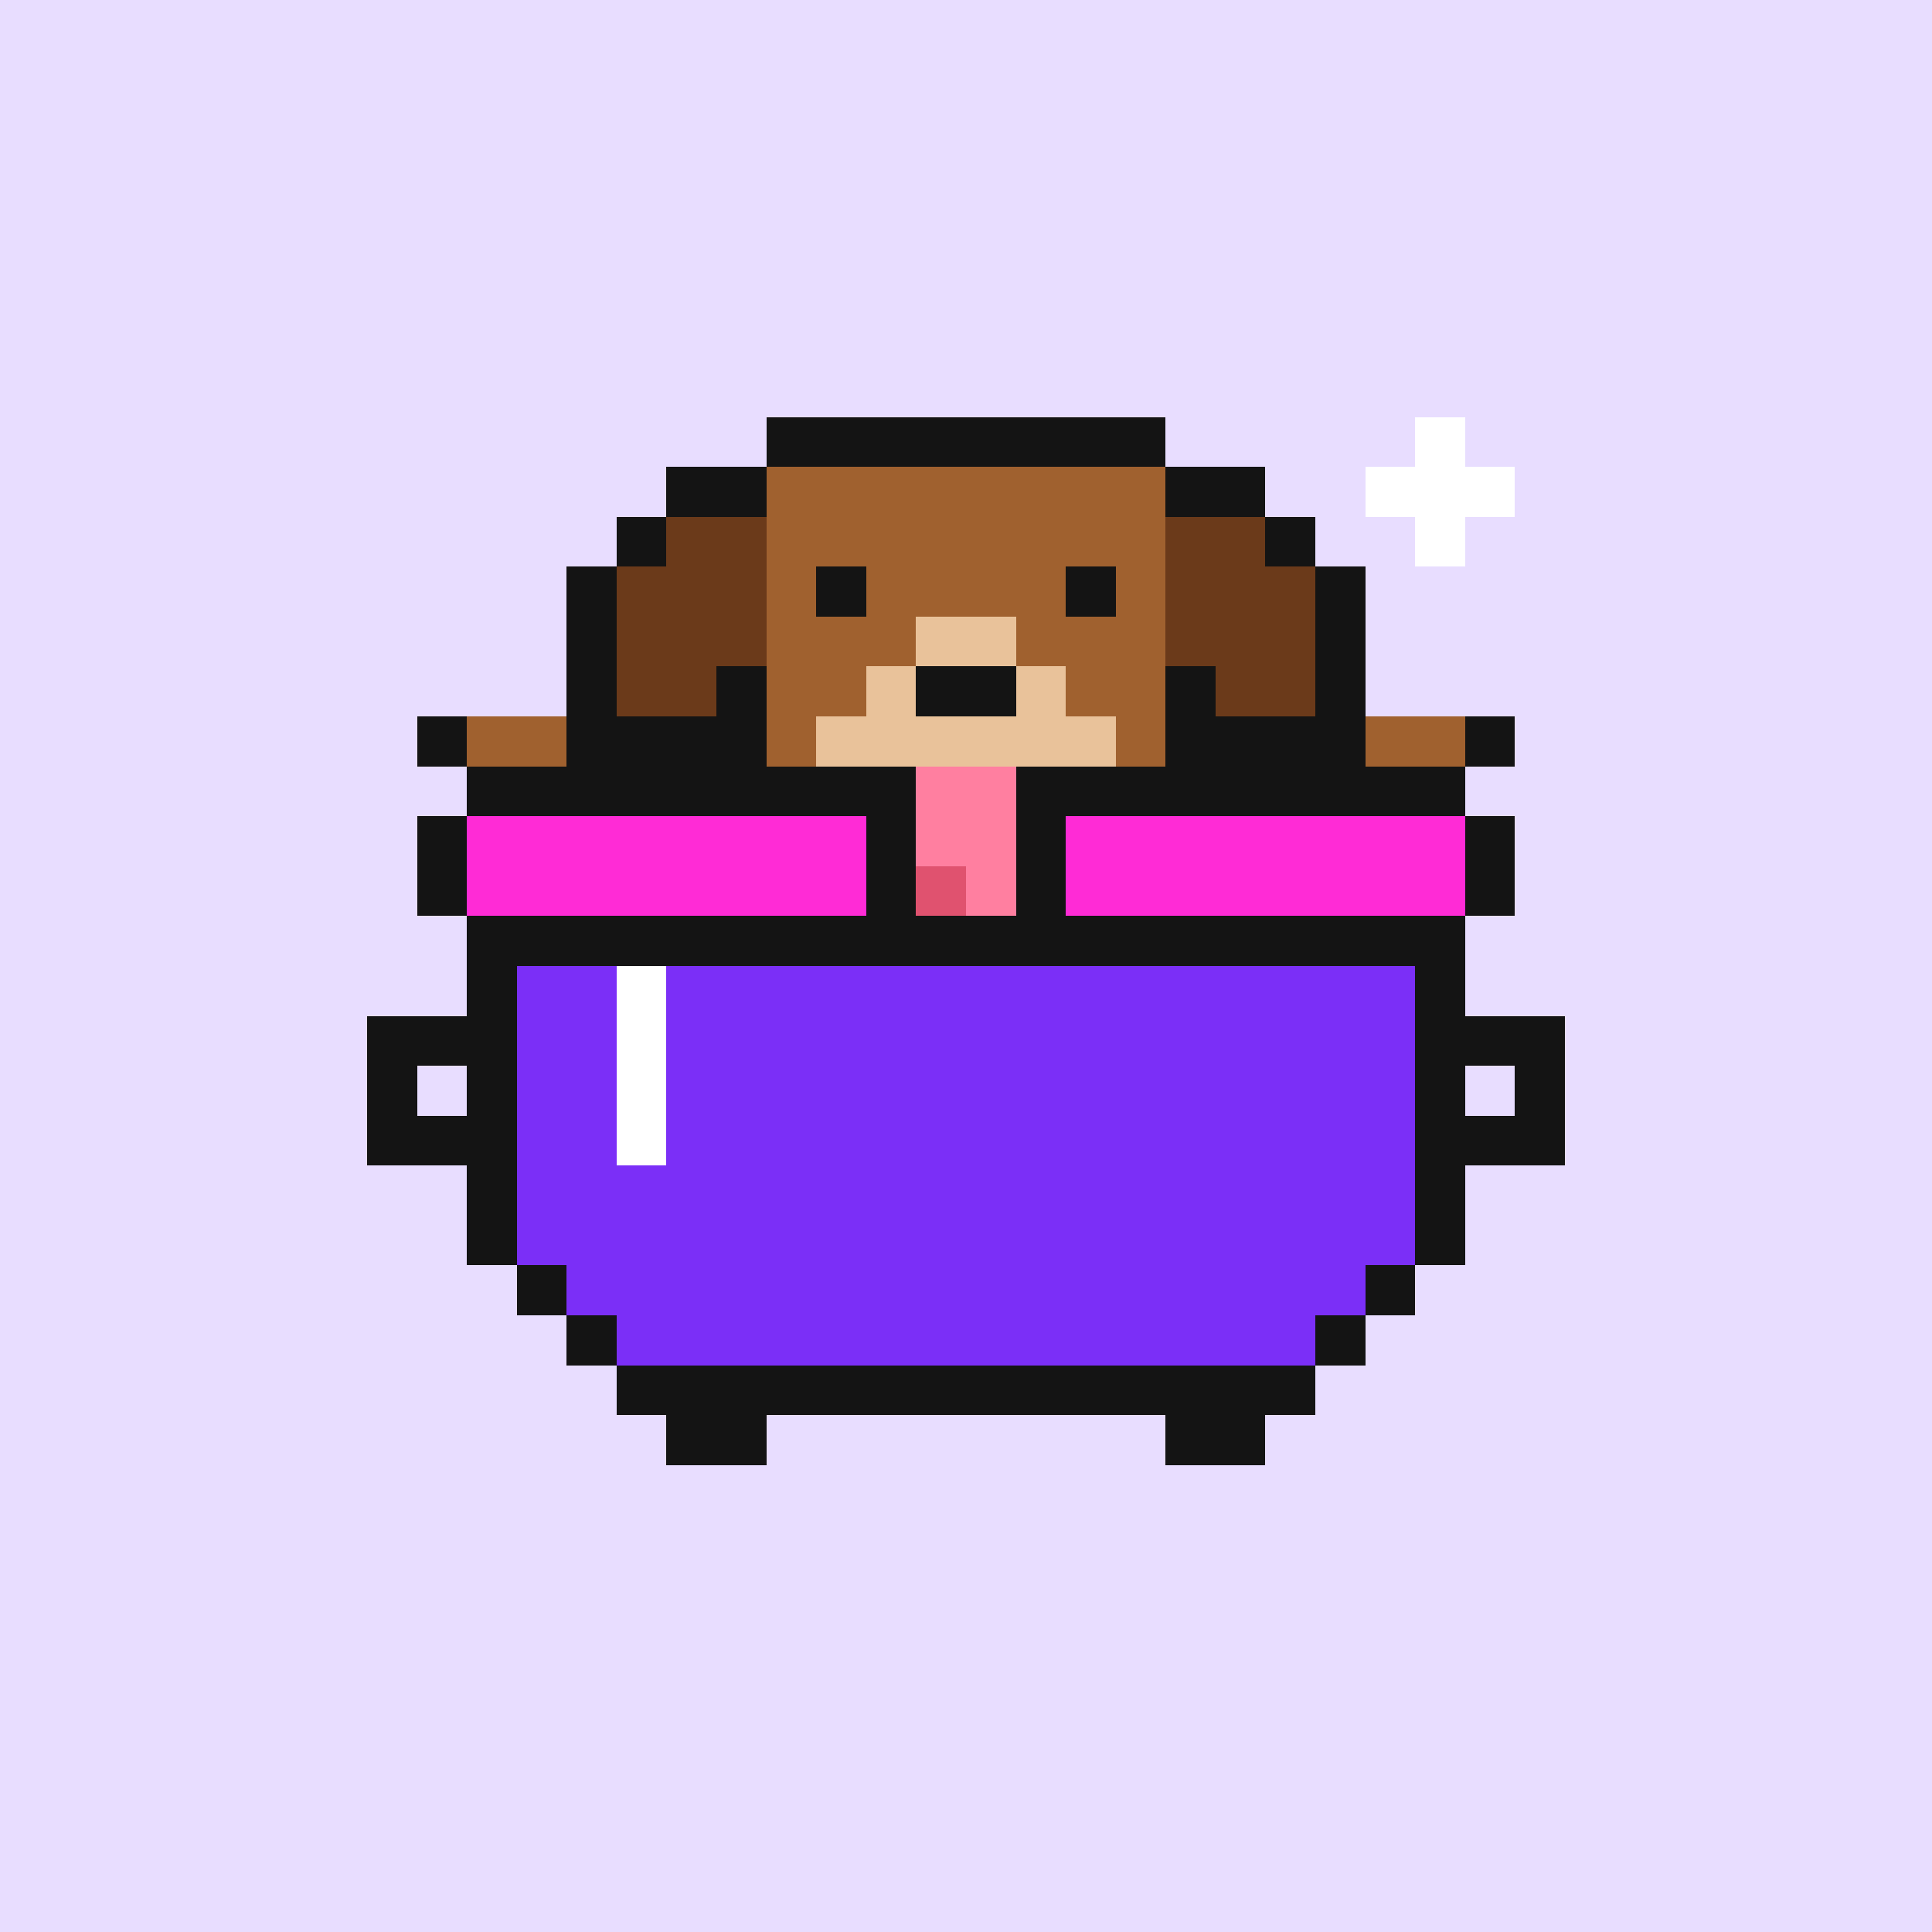
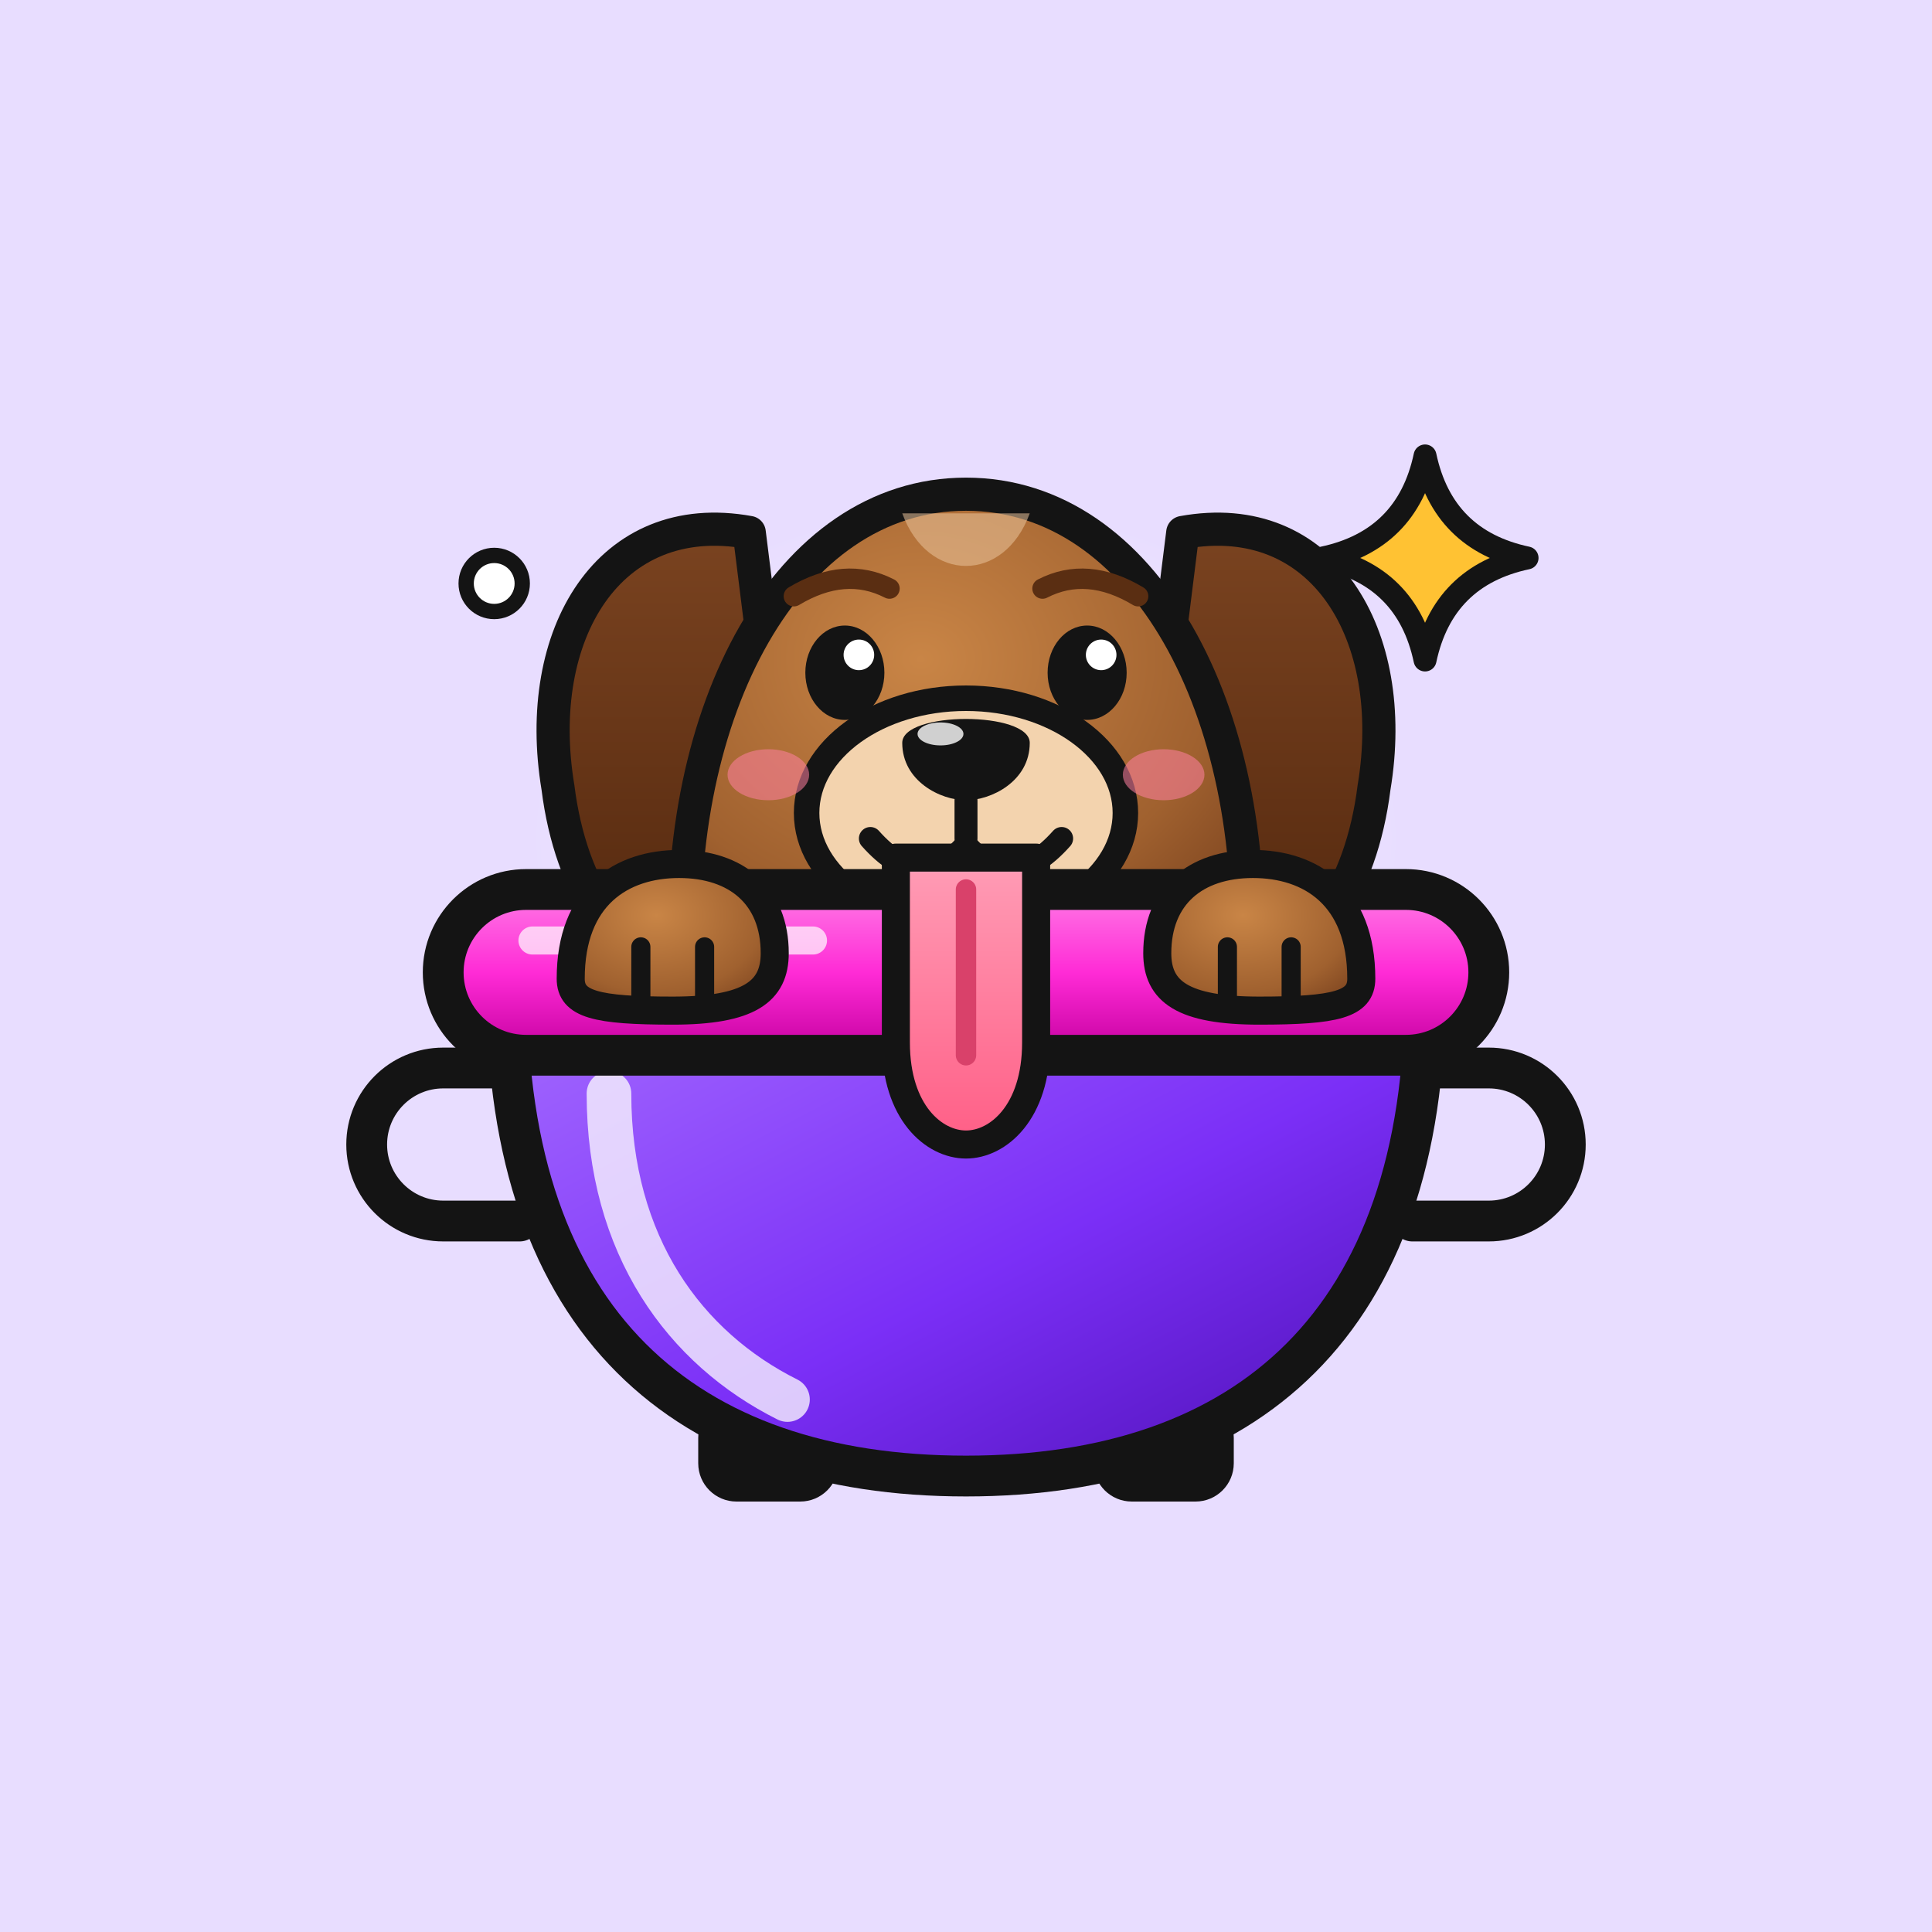
<svg xmlns="http://www.w3.org/2000/svg" viewBox="0 0 512 512" width="512" height="512" role="img" aria-labelledby="t">
+   <defs>
+     <linearGradient id="potBody" x1="0" y1="0" x2="1" y2="1">
+       <stop offset="0" stop-color="#A46BFF" />
+       <stop offset=".55" stop-color="#7B2FF7" />
+       <stop offset="1" stop-color="#4B0FB0" />
+     </linearGradient>
+     <linearGradient id="rim" x1="0" y1="0" x2="0" y2="1">
+       <stop offset="0" stop-color="#FF7BE6" />
+       <stop offset=".5" stop-color="#FF2BD6" />
+       <stop offset="1" stop-color="#C4009F" />
+     </linearGradient>
+     <radialGradient id="fur" cx=".42" cy=".35" r=".75">
+       <stop offset="0" stop-color="#C98546" />
+       <stop offset=".7" stop-color="#A0612F" />
+       <stop offset="1" stop-color="#7E4520" />
+     </radialGradient>
+     <linearGradient id="ear" x1="0" y1="0" x2="0" y2="1">
+       <stop offset="0" stop-color="#7A4320" />
+       <stop offset="1" stop-color="#55290F" />
+     </linearGradient>
+     <linearGradient id="tongue" x1="0" y1="0" x2="0" y2="1">
+       <stop offset="0" stop-color="#FF9DB6" />
+       <stop offset="1" stop-color="#FF5E86" />
+     </linearGradient>
+     <radialGradient id="glow" cx=".5" cy=".5" r=".5">
+       <stop offset="0" stop-color="#FFFFFF" stop-opacity=".85" />
+       <stop offset="1" stop-color="#FFFFFF" stop-opacity="0" />
+     </radialGradient>
+   </defs>
  <rect width="512" height="512" fill="#E8DDFF" />
-   <g shape-rendering="crispEdges">
-     <rect x="203.093" y="110.507" width="105.813" height="13.227" fill="#141414" />
-     <rect x="375.04" y="110.507" width="13.227" height="13.227" fill="#FFFFFF" />
-     <rect x="176.64" y="123.733" width="26.453" height="13.227" fill="#141414" />
-     <rect x="203.093" y="123.733" width="105.813" height="13.227" fill="#A0612F" />
-     <rect x="308.907" y="123.733" width="26.453" height="13.227" fill="#141414" />
-     <rect x="361.813" y="123.733" width="39.68" height="13.227" fill="#FFFFFF" />
-     <rect x="163.413" y="136.96" width="13.227" height="13.227" fill="#141414" />
-     <rect x="176.64" y="136.96" width="26.453" height="13.227" fill="#6B3A1A" />
-     <rect x="203.093" y="136.96" width="105.813" height="13.227" fill="#A0612F" />
-     <rect x="308.907" y="136.96" width="26.453" height="13.227" fill="#6B3A1A" />
-     <rect x="335.36" y="136.96" width="13.227" height="13.227" fill="#141414" />
-     <rect x="375.04" y="136.96" width="13.227" height="13.227" fill="#FFFFFF" />
-     <rect x="150.187" y="150.187" width="13.227" height="13.227" fill="#141414" />
-     <rect x="163.413" y="150.187" width="39.68" height="13.227" fill="#6B3A1A" />
-     <rect x="203.093" y="150.187" width="13.227" height="13.227" fill="#A0612F" />
-     <rect x="216.32" y="150.187" width="13.227" height="13.227" fill="#141414" />
-     <rect x="229.547" y="150.187" width="52.907" height="13.227" fill="#A0612F" />
-     <rect x="282.453" y="150.187" width="13.227" height="13.227" fill="#141414" />
-     <rect x="295.68" y="150.187" width="13.227" height="13.227" fill="#A0612F" />
-     <rect x="308.907" y="150.187" width="39.68" height="13.227" fill="#6B3A1A" />
-     <rect x="348.587" y="150.187" width="13.227" height="13.227" fill="#141414" />
-     <rect x="150.187" y="163.413" width="13.227" height="13.227" fill="#141414" />
-     <rect x="163.413" y="163.413" width="39.68" height="13.227" fill="#6B3A1A" />
-     <rect x="203.093" y="163.413" width="39.68" height="13.227" fill="#A0612F" />
-     <rect x="242.773" y="163.413" width="26.453" height="13.227" fill="#E9C29A" />
-     <rect x="269.227" y="163.413" width="39.68" height="13.227" fill="#A0612F" />
-     <rect x="308.907" y="163.413" width="39.68" height="13.227" fill="#6B3A1A" />
-     <rect x="348.587" y="163.413" width="13.227" height="13.227" fill="#141414" />
-     <rect x="150.187" y="176.64" width="13.227" height="13.227" fill="#141414" />
-     <rect x="163.413" y="176.64" width="26.453" height="13.227" fill="#6B3A1A" />
-     <rect x="189.867" y="176.64" width="13.227" height="13.227" fill="#141414" />
-     <rect x="203.093" y="176.64" width="26.453" height="13.227" fill="#A0612F" />
-     <rect x="229.547" y="176.64" width="13.227" height="13.227" fill="#E9C29A" />
-     <rect x="242.773" y="176.64" width="26.453" height="13.227" fill="#141414" />
-     <rect x="269.227" y="176.64" width="13.227" height="13.227" fill="#E9C29A" />
-     <rect x="282.453" y="176.64" width="26.453" height="13.227" fill="#A0612F" />
-     <rect x="308.907" y="176.64" width="13.227" height="13.227" fill="#141414" />
-     <rect x="322.133" y="176.64" width="26.453" height="13.227" fill="#6B3A1A" />
-     <rect x="348.587" y="176.64" width="13.227" height="13.227" fill="#141414" />
-     <rect x="110.507" y="189.867" width="13.227" height="13.227" fill="#141414" />
-     <rect x="123.733" y="189.867" width="26.453" height="13.227" fill="#A0612F" />
-     <rect x="150.187" y="189.867" width="52.907" height="13.227" fill="#141414" />
-     <rect x="203.093" y="189.867" width="13.227" height="13.227" fill="#A0612F" />
-     <rect x="216.32" y="189.867" width="79.36" height="13.227" fill="#E9C29A" />
-     <rect x="295.68" y="189.867" width="13.227" height="13.227" fill="#A0612F" />
-     <rect x="308.907" y="189.867" width="52.907" height="13.227" fill="#141414" />
-     <rect x="361.813" y="189.867" width="26.453" height="13.227" fill="#A0612F" />
-     <rect x="388.267" y="189.867" width="13.227" height="13.227" fill="#141414" />
-     <rect x="123.733" y="203.093" width="119.04" height="13.227" fill="#141414" />
-     <rect x="242.773" y="203.093" width="26.453" height="13.227" fill="#FF7FA0" />
-     <rect x="269.227" y="203.093" width="119.04" height="13.227" fill="#141414" />
-     <rect x="110.507" y="216.32" width="13.227" height="13.227" fill="#141414" />
-     <rect x="123.733" y="216.32" width="105.813" height="13.227" fill="#FF2BD6" />
-     <rect x="229.547" y="216.32" width="13.227" height="13.227" fill="#141414" />
-     <rect x="242.773" y="216.32" width="26.453" height="13.227" fill="#FF7FA0" />
-     <rect x="269.227" y="216.32" width="13.227" height="13.227" fill="#141414" />
-     <rect x="282.453" y="216.32" width="105.813" height="13.227" fill="#FF2BD6" />
-     <rect x="388.267" y="216.32" width="13.227" height="13.227" fill="#141414" />
-     <rect x="110.507" y="229.547" width="13.227" height="13.227" fill="#141414" />
-     <rect x="123.733" y="229.547" width="105.813" height="13.227" fill="#FF2BD6" />
-     <rect x="229.547" y="229.547" width="13.227" height="13.227" fill="#141414" />
-     <rect x="242.773" y="229.547" width="13.227" height="13.227" fill="#E0526F" />
-     <rect x="256" y="229.547" width="13.227" height="13.227" fill="#FF7FA0" />
-     <rect x="269.227" y="229.547" width="13.227" height="13.227" fill="#141414" />
-     <rect x="282.453" y="229.547" width="105.813" height="13.227" fill="#FF2BD6" />
-     <rect x="388.267" y="229.547" width="13.227" height="13.227" fill="#141414" />
-     <rect x="123.733" y="242.773" width="264.533" height="13.227" fill="#141414" />
-     <rect x="123.733" y="256" width="13.227" height="13.227" fill="#141414" />
-     <rect x="136.96" y="256" width="26.453" height="13.227" fill="#7B2FF7" />
-     <rect x="163.413" y="256" width="13.227" height="13.227" fill="#FFFFFF" />
-     <rect x="176.64" y="256" width="198.4" height="13.227" fill="#7B2FF7" />
-     <rect x="375.04" y="256" width="13.227" height="13.227" fill="#141414" />
-     <rect x="97.28" y="269.227" width="39.68" height="13.227" fill="#141414" />
-     <rect x="136.96" y="269.227" width="26.453" height="13.227" fill="#7B2FF7" />
-     <rect x="163.413" y="269.227" width="13.227" height="13.227" fill="#FFFFFF" />
-     <rect x="176.64" y="269.227" width="198.4" height="13.227" fill="#7B2FF7" />
-     <rect x="375.04" y="269.227" width="39.68" height="13.227" fill="#141414" />
-     <rect x="97.28" y="282.453" width="13.227" height="13.227" fill="#141414" />
-     <rect x="123.733" y="282.453" width="13.227" height="13.227" fill="#141414" />
-     <rect x="136.96" y="282.453" width="26.453" height="13.227" fill="#7B2FF7" />
-     <rect x="163.413" y="282.453" width="13.227" height="13.227" fill="#FFFFFF" />
-     <rect x="176.64" y="282.453" width="198.4" height="13.227" fill="#7B2FF7" />
-     <rect x="375.04" y="282.453" width="13.227" height="13.227" fill="#141414" />
-     <rect x="401.493" y="282.453" width="13.227" height="13.227" fill="#141414" />
-     <rect x="97.28" y="295.68" width="39.68" height="13.227" fill="#141414" />
-     <rect x="136.96" y="295.68" width="26.453" height="13.227" fill="#7B2FF7" />
-     <rect x="163.413" y="295.68" width="13.227" height="13.227" fill="#FFFFFF" />
-     <rect x="176.64" y="295.68" width="198.4" height="13.227" fill="#7B2FF7" />
-     <rect x="375.04" y="295.68" width="39.68" height="13.227" fill="#141414" />
-     <rect x="123.733" y="308.907" width="13.227" height="13.227" fill="#141414" />
-     <rect x="136.96" y="308.907" width="238.08" height="13.227" fill="#7B2FF7" />
-     <rect x="375.04" y="308.907" width="13.227" height="13.227" fill="#141414" />
-     <rect x="123.733" y="322.133" width="13.227" height="13.227" fill="#141414" />
-     <rect x="136.96" y="322.133" width="238.08" height="13.227" fill="#7B2FF7" />
-     <rect x="375.04" y="322.133" width="13.227" height="13.227" fill="#141414" />
-     <rect x="136.96" y="335.36" width="13.227" height="13.227" fill="#141414" />
-     <rect x="150.187" y="335.36" width="211.627" height="13.227" fill="#7B2FF7" />
-     <rect x="361.813" y="335.36" width="13.227" height="13.227" fill="#141414" />
-     <rect x="150.187" y="348.587" width="13.227" height="13.227" fill="#141414" />
-     <rect x="163.413" y="348.587" width="185.173" height="13.227" fill="#7B2FF7" />
-     <rect x="348.587" y="348.587" width="13.227" height="13.227" fill="#141414" />
-     <rect x="163.413" y="361.813" width="185.173" height="13.227" fill="#141414" />
-     <rect x="176.64" y="375.04" width="26.453" height="13.227" fill="#141414" />
-     <rect x="308.907" y="375.04" width="26.453" height="13.227" fill="#141414" />
+   <g transform="translate(87.04 87.04) scale(3.3792)">
+     <ellipse cx="50" cy="40" rx="34" ry="26" fill="url(#glow)" />
+     <path d="M14 58 h-5 a6 6 0 0 0 0 12 h6" fill="none" stroke="#141414" stroke-linejoin="round" stroke-linecap="round" stroke-width="3.2" />
+     <path d="M86 58 h5 a6 6 0 0 1 0 12 h-6" fill="none" stroke="#141414" stroke-linejoin="round" stroke-linecap="round" stroke-width="3.2" />
+     <rect x="29" y="84" width="11" height="8" rx="3" fill="#141414" />
+     <rect x="60" y="84" width="11" height="8" rx="3" fill="#141414" />
+     <path d="M14 52 C14 78 28 90 50 90 C72 90 86 78 86 52 Z" fill="url(#potBody)" stroke="#141414" stroke-linejoin="round" stroke-linecap="round" stroke-width="3.2" />
+     <path d="M22 60 C22 72 28 80 36 84" fill="none" stroke="#FFFFFF" stroke-opacity=".75" stroke-width="3.5" stroke-linecap="round" />
+     <circle cx="23" cy="56" r="1.8" fill="#FFFFFF" fill-opacity=".8" />
+     <path d="M33 16 C22 14 16 24 18 36 C19 44 23 50 28 49 C33 48 34 40 35 32 Z" fill="url(#ear)" stroke="#141414" stroke-linejoin="round" stroke-linecap="round" stroke-width="2.6" />
+     <path d="M67 16 C78 14 84 24 82 36 C81 44 77 50 72 49 C67 48 66 40 65 32 Z" fill="url(#ear)" stroke="#141414" stroke-linejoin="round" stroke-linecap="round" stroke-width="2.6" />
+     <path d="M28 50 C27 30 36 13 50 13 C64 13 73 30 72 50 Z" fill="url(#fur)" stroke="#141414" stroke-linejoin="round" stroke-linecap="round" stroke-width="2.6" />
+     <path d="M45 14.5 C47 20 53 20 55 14.5" fill="#E9C29A" fill-opacity=".55" />
+     <ellipse cx="50" cy="38" rx="12.5" ry="9" fill="#F3D3AE" stroke="#141414" stroke-linejoin="round" stroke-linecap="round" stroke-width="2" />
+     <ellipse cx="40.5" cy="27" rx="3.1" ry="3.7" fill="#141414" />
+     <ellipse cx="59.5" cy="27" rx="3.1" ry="3.7" fill="#141414" />
+     <circle cx="41.6" cy="25.6" r="1.2" fill="#FFFFFF" />
+     <circle cx="60.6" cy="25.6" r="1.2" fill="#FFFFFF" />
+     <path d="M36.5 21 Q40.5 18.6 44 20.4" fill="none" stroke="#5A2E12" stroke-width="1.6" stroke-linecap="round" />
+     <path d="M63.5 21 Q59.5 18.6 56 20.4" fill="none" stroke="#5A2E12" stroke-width="1.6" stroke-linecap="round" />
+     <ellipse cx="34.5" cy="35" rx="3.2" ry="2" fill="#FF7FA0" fill-opacity=".55" />
+     <ellipse cx="65.5" cy="35" rx="3.2" ry="2" fill="#FF7FA0" fill-opacity=".55" />
+     <path d="M45 32.5 C45 30 55 30 55 32.5 C55 35.5 52 37 50 37 C48 37 45 35.5 45 32.5 Z" fill="#141414" />
+     <ellipse cx="48" cy="31.8" rx="1.8" ry=".9" fill="#FFFFFF" fill-opacity=".8" />
+     <path d="M50 37 V40" stroke="#141414" stroke-linejoin="round" stroke-linecap="round" stroke-width="1.8" fill="none" />
+     <path d="M42.5 40 Q46.5 44.5 50 40.5 Q53.5 44.5 57.5 40" stroke="#141414" stroke-linejoin="round" stroke-linecap="round" stroke-width="1.8" fill="none" />
+     <rect x="9" y="44" width="82" height="13" rx="6.5" fill="url(#rim)" stroke="#141414" stroke-linejoin="round" stroke-linecap="round" stroke-width="3.2" />
+     <path d="M16 48 H38" stroke="#FFFFFF" stroke-opacity=".7" stroke-width="2.2" stroke-linecap="round" />
+     <path d="M44.5 41.5 C44.5 41.5 55.5 41.5 55.5 41.5 L55.5 56 C55.5 61.5 52.5 64 50 64 C47.5 64 44.5 61.5 44.5 56 Z" fill="url(#tongue)" stroke="#141414" stroke-linejoin="round" stroke-linecap="round" stroke-width="2.2" />
+     <path d="M50 44 V57" stroke="#D9416A" stroke-width="1.6" stroke-linecap="round" />
+     <g stroke="#141414" stroke-linejoin="round" stroke-linecap="round" stroke-width="2.2">
+       <path d="M19 51 C19 44.5 23 42 27.5 42 C32 42 35 44.5 35 49 C35 52 33 53.5 27 53.5 C21 53.5 19 53 19 51 Z" fill="url(#fur)" />
+       <path d="M81 51 C81 44.5 77 42 72.5 42 C68 42 65 44.5 65 49 C65 52 67 53.5 73 53.5 C79 53.5 81 53 81 51 Z" fill="url(#fur)" />
+       <path d="M24.5 48.5 V52.5 M29.5 48.5 V52.5 M70.5 48.5 V52.5 M75.5 48.5 V52.5" fill="none" stroke-width="1.5" />
+     </g>
+     <path d="M86 10 Q87.4 16.6 94 18 Q87.4 19.4 86 26 Q84.6 19.4 78 18 Q84.6 16.6 86 10 Z" fill="#FFC233" stroke="#141414" stroke-linejoin="round" stroke-linecap="round" stroke-width="1.8" />
+     <circle cx="13" cy="20" r="2.2" fill="#FFFFFF" stroke="#141414" stroke-linejoin="round" stroke-linecap="round" stroke-width="1.2" />
  </g>
</svg>
